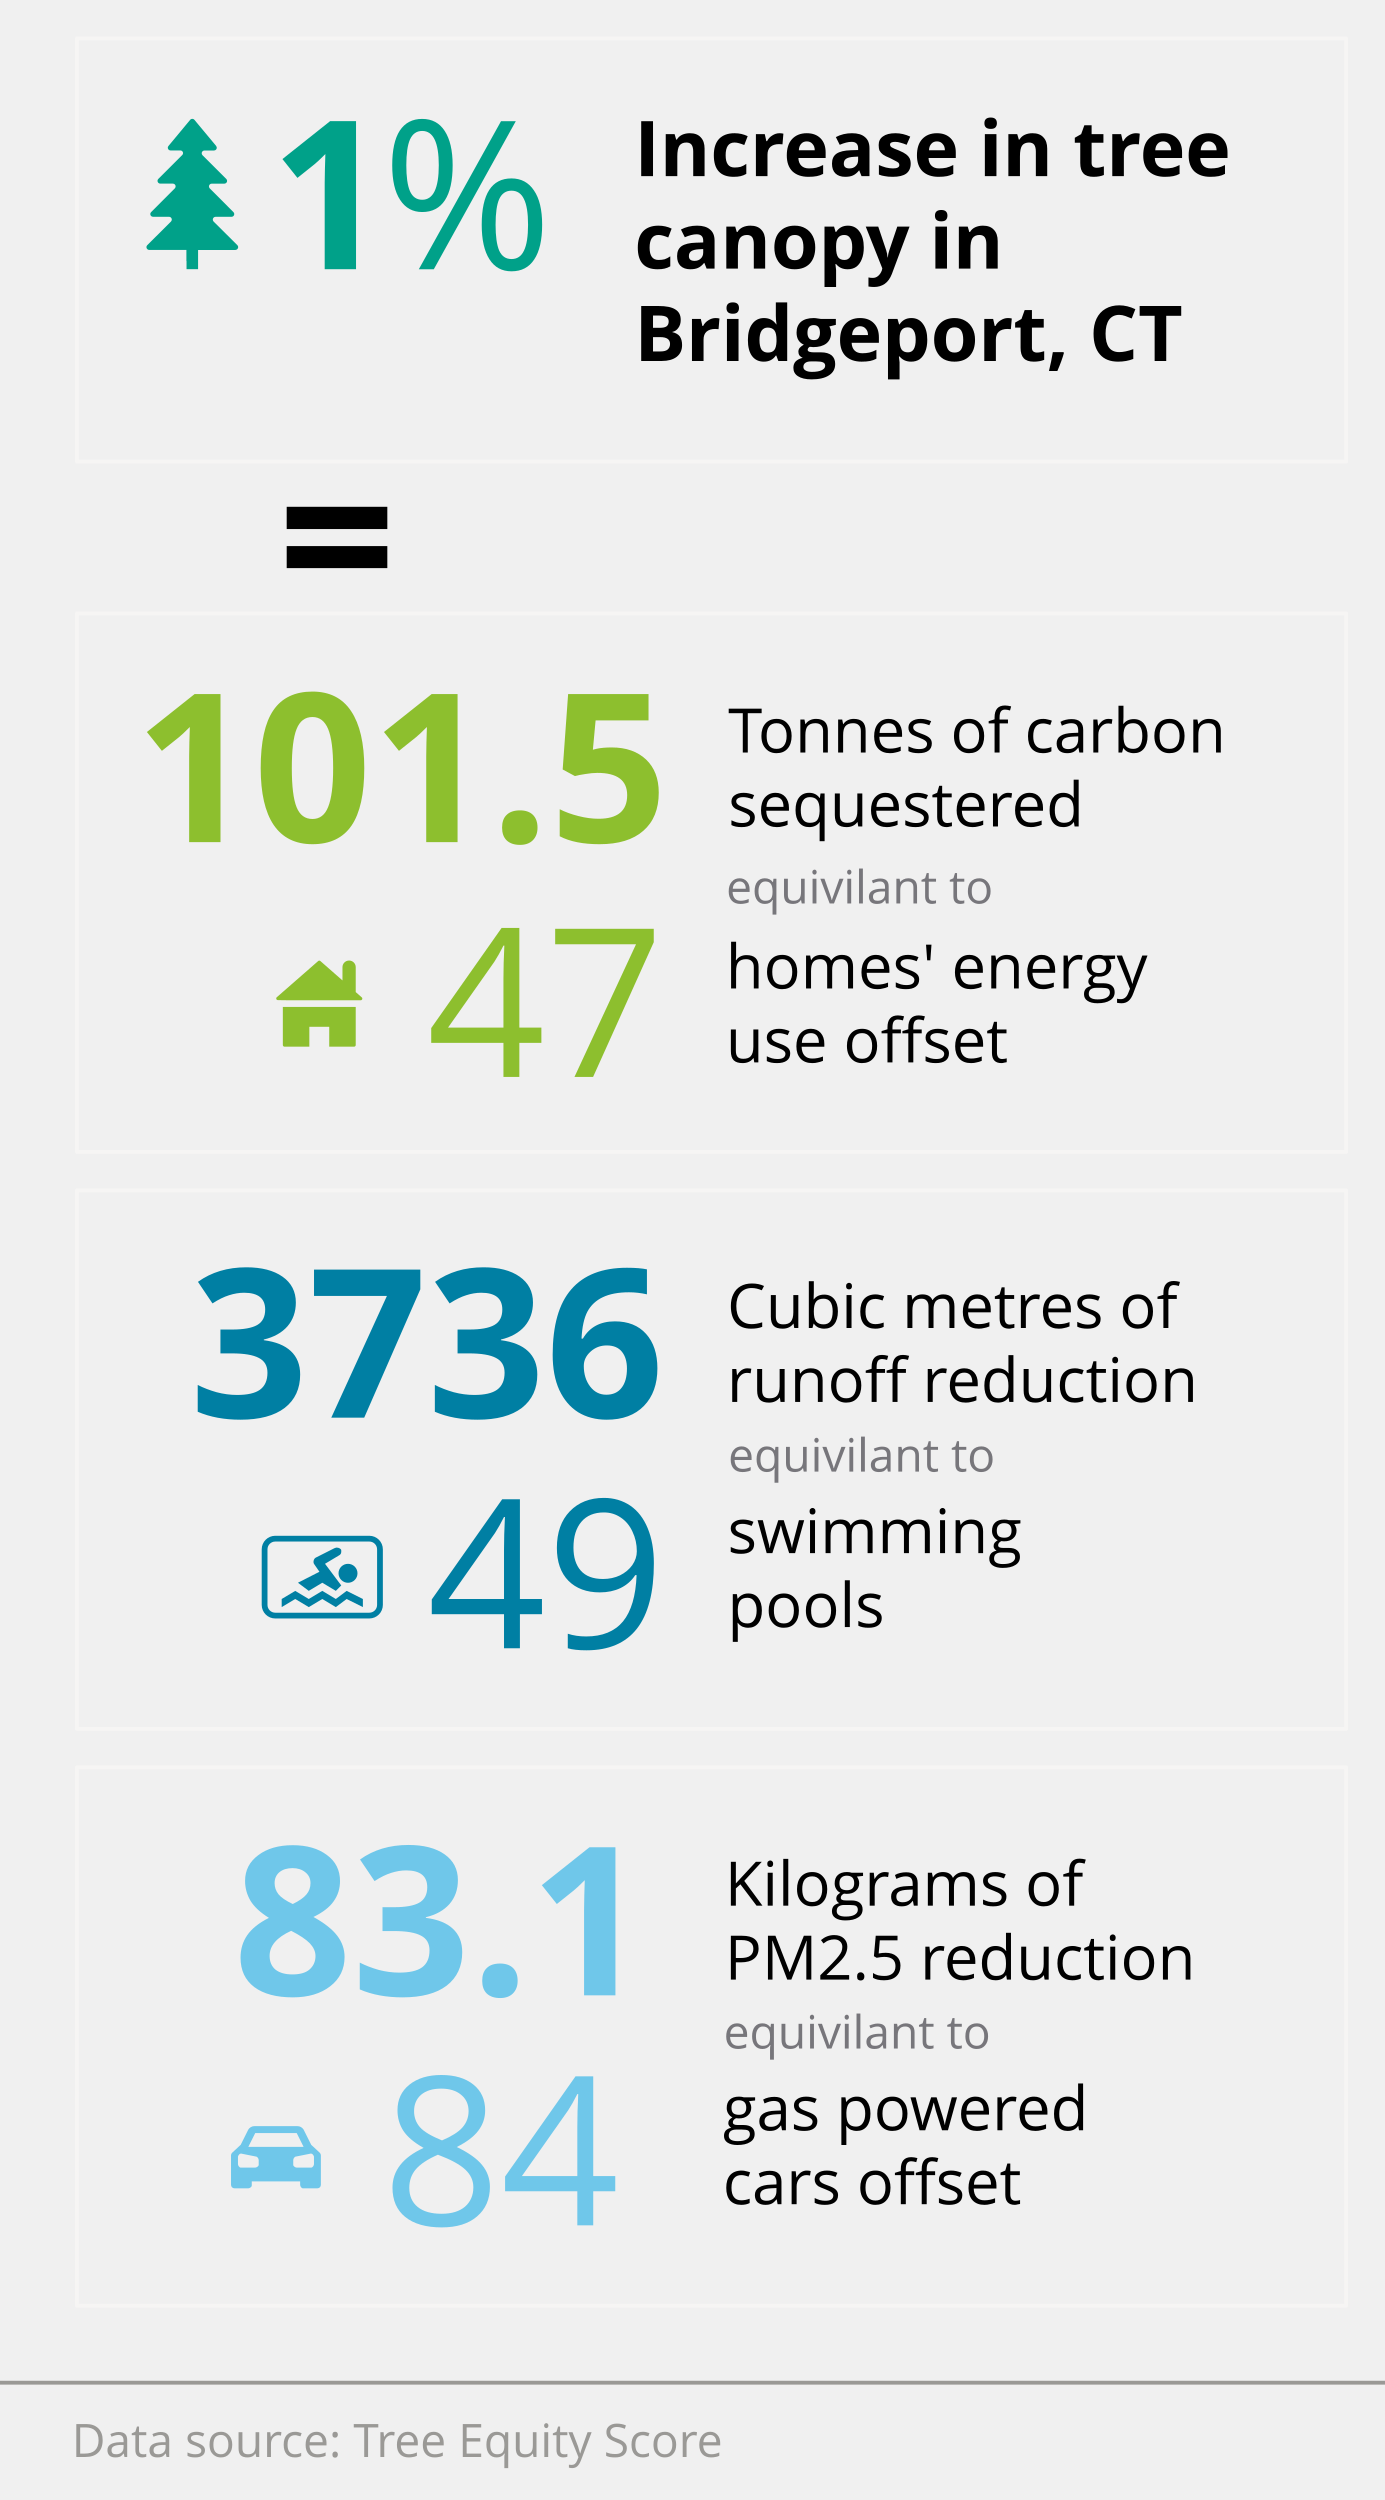
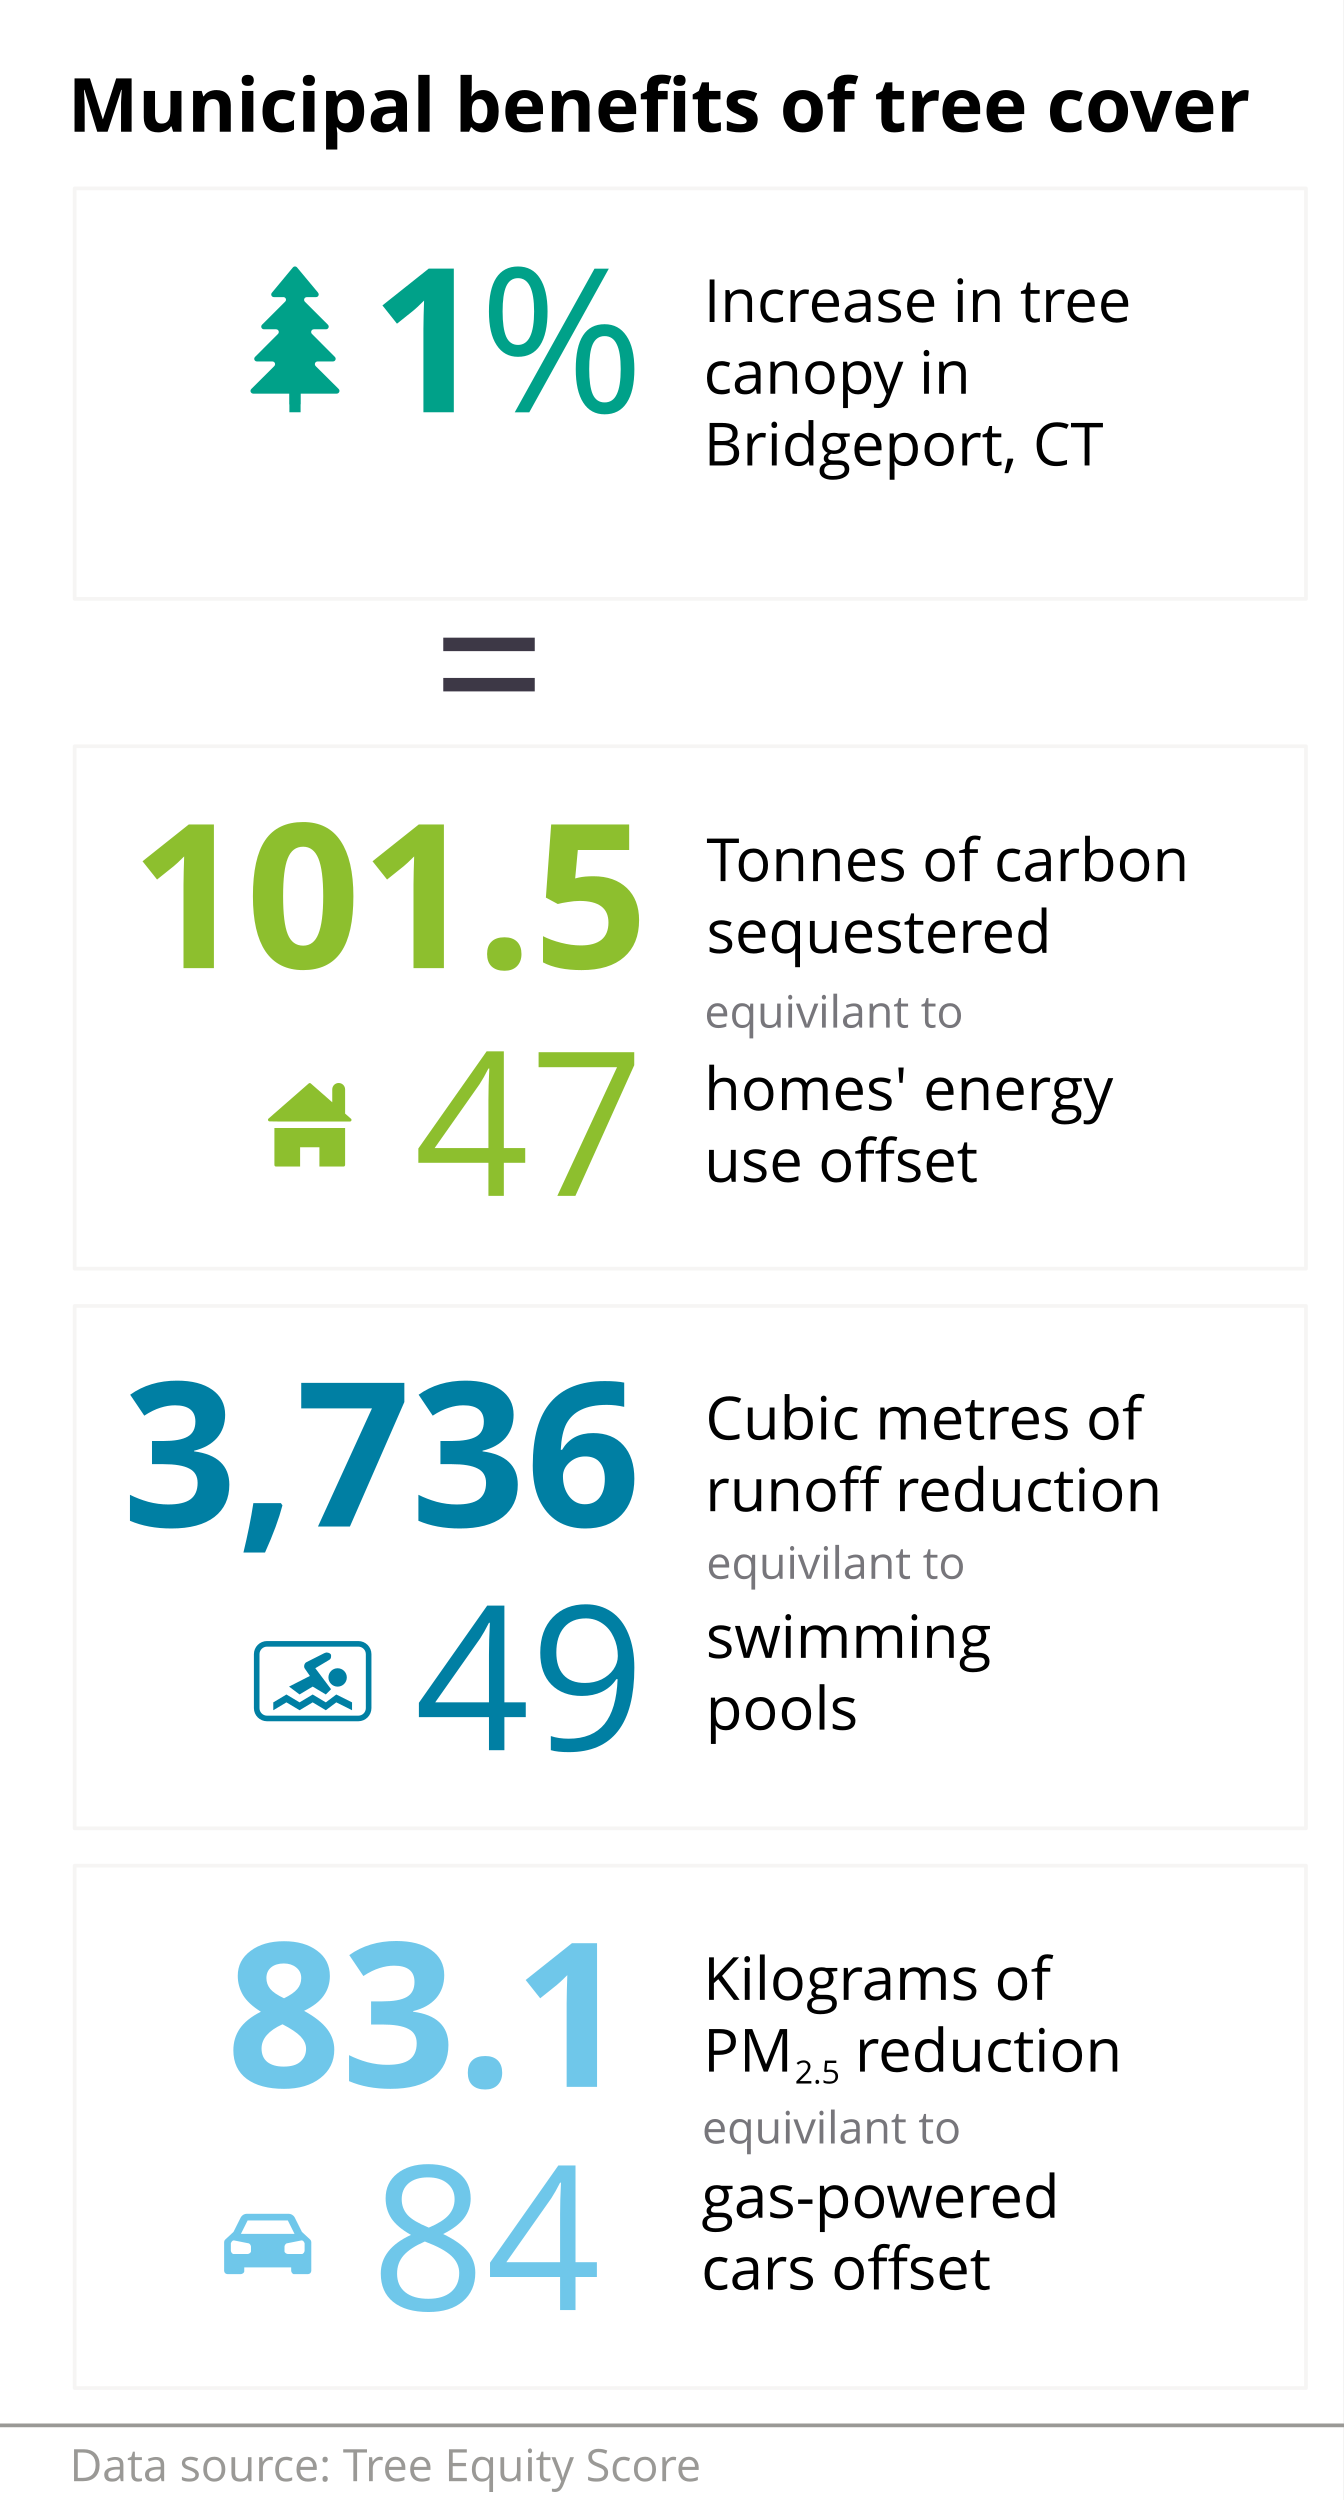
- <svg xmlns="http://www.w3.org/2000/svg" width="360" height="650" viewBox="0 0 95.25 171.979" version="1.1" id="svg1">
+ <svg xmlns="http://www.w3.org/2000/svg" width="360" height="670" viewBox="0 0 95.25 177.271" version="1.1" id="svg1">
  <defs id="defs1" />
  <g id="layer1">
-     <rect style="fill:none;fill-opacity:1;fill-rule:evenodd;stroke:#007fa3;stroke-width:0.397;stroke-linecap:round;stroke-linejoin:round;stroke-dasharray:none;stroke-opacity:1;paint-order:markers fill stroke" id="rect11" width="7.937" height="5.292" x="18.202" y="105.847" rx="0.734" ry="0.734" />
-     <text xml:space="preserve" style="font-size:14.287px;line-height:1.2;font-family:sans-serif;-inkscape-font-specification:'sans-serif, Normal';display:inline;fill:#00a189;fill-opacity:1;stroke-width:0.359" x="18.586" y="18.521" id="text4-1-7-0">
-       <tspan style="font-style:normal;font-variant:normal;font-weight:bold;font-stretch:normal;font-size:14.287px;font-family:'Open Sans';-inkscape-font-specification:'Open Sans, Bold';font-variant-ligatures:normal;font-variant-caps:normal;font-variant-numeric:normal;font-variant-east-asian:normal;fill:#00a189;fill-opacity:1;stroke-width:0.359" x="18.586" y="18.521" id="tspan6">1</tspan>
+     <rect style="fill:#ffffff;fill-rule:evenodd;stroke-width:0.529;stroke-linecap:square;stroke:none" id="rect5" width="95.25" height="177.271" x="0" y="0" />
+     <rect style="fill:none;fill-opacity:1;fill-rule:evenodd;stroke:#007fa3;stroke-width:0.397;stroke-linecap:round;stroke-linejoin:round;stroke-dasharray:none;stroke-opacity:1;paint-order:markers fill stroke" id="rect11" width="7.937" height="5.292" x="18.202" y="116.562" rx="0.734" ry="0.734" />
+     <text xml:space="preserve" style="font-size:14.287px;line-height:1.2;font-family:sans-serif;-inkscape-font-specification:'sans-serif, Normal';display:inline;fill:#00a189;fill-opacity:1;stroke-width:0.359" x="26.273" y="29.236" id="text4-1-7-0">
+       <tspan style="font-style:normal;font-variant:normal;font-weight:bold;font-stretch:normal;font-size:14.287px;font-family:'Open Sans';-inkscape-font-specification:'Open Sans, Bold';font-variant-ligatures:normal;font-variant-caps:normal;font-variant-numeric:normal;font-variant-east-asian:normal;fill:#00a189;fill-opacity:1;stroke-width:0.359" x="26.273" y="29.236" id="tspan6">1</tspan>
    </text>
-     <text xml:space="preserve" style="font-size:14.287px;line-height:1.2;font-family:sans-serif;-inkscape-font-specification:'sans-serif, Normal';display:inline;fill:#000000;fill-opacity:1;stroke-width:0.359" x="19.114" y="42.005" id="text4-1-7-0-8">
-       <tspan style="font-style:normal;font-variant:normal;font-weight:bold;font-stretch:normal;font-size:14.287px;font-family:'Open Sans';-inkscape-font-specification:'Open Sans, Bold';font-variant-ligatures:normal;font-variant-caps:normal;font-variant-numeric:normal;font-variant-east-asian:normal;fill:#000000;fill-opacity:1;stroke-width:0.359" x="19.114" y="42.005" id="tspan6-68">=</tspan>
+     <path style="fill:#ab1368;fill-opacity:1;stroke:#00a189;stroke-width:0.794;stroke-linecap:butt;stroke-linejoin:miter;stroke-dasharray:none;stroke-opacity:1" d="M 20.917,29.233 V 19.616" id="path1-2-6" />
+     <text xml:space="preserve" style="font-size:4.233px;line-height:1.2;font-family:sans-serif;-inkscape-font-specification:'sans-serif, Normal';display:inline;fill:#000000;stroke-width:0.265" x="49.898" y="22.834" id="text4-1-7-0-1">
+       <tspan style="font-style:normal;font-variant:normal;font-weight:normal;font-stretch:normal;font-size:4.233px;font-family:'Open Sans';-inkscape-font-specification:'Open Sans, Bold';font-variant-ligatures:normal;font-variant-caps:normal;font-variant-numeric:normal;font-variant-east-asian:normal;fill:#000000;stroke-width:0.265" x="49.898" y="22.834" id="tspan1">Increase in tree </tspan>
+       <tspan style="font-style:normal;font-variant:normal;font-weight:normal;font-stretch:normal;font-size:4.233px;font-family:'Open Sans';-inkscape-font-specification:'Open Sans, Bold';font-variant-ligatures:normal;font-variant-caps:normal;font-variant-numeric:normal;font-variant-east-asian:normal;fill:#000000;stroke-width:0.265" x="49.898" y="27.919" id="tspan10">canopy in </tspan>
+       <tspan style="font-style:normal;font-variant:normal;font-weight:normal;font-stretch:normal;font-size:4.233px;font-family:'Open Sans';-inkscape-font-specification:'Open Sans, Bold';font-variant-ligatures:normal;font-variant-caps:normal;font-variant-numeric:normal;font-variant-east-asian:normal;fill:#000000;stroke-width:0.265" x="49.898" y="33.005" id="tspan13">Bridgeport, CT</tspan>
    </text>
-     <path style="fill:#ab1368;fill-opacity:1;stroke:#00a189;stroke-width:0.794;stroke-linecap:butt;stroke-linejoin:miter;stroke-dasharray:none;stroke-opacity:1" d="M 13.229,18.517 V 8.9" id="path1-2-6" />
-     <text xml:space="preserve" style="font-size:5.292px;line-height:1.2;font-family:sans-serif;-inkscape-font-specification:'sans-serif, Normal';display:inline;fill:#000000;stroke-width:0.265" x="43.64" y="12.118" id="text4-1-7-0-1">
-       <tspan style="font-style:normal;font-variant:normal;font-weight:bold;font-stretch:normal;font-size:5.292px;font-family:'Open Sans';-inkscape-font-specification:'Open Sans, Bold';font-variant-ligatures:normal;font-variant-caps:normal;font-variant-numeric:normal;font-variant-east-asian:normal;fill:#000000;stroke-width:0.265" x="43.64" y="12.118" id="tspan1">Increase in tree </tspan>
-       <tspan style="font-style:normal;font-variant:normal;font-weight:bold;font-stretch:normal;font-size:5.292px;font-family:'Open Sans';-inkscape-font-specification:'Open Sans, Bold';font-variant-ligatures:normal;font-variant-caps:normal;font-variant-numeric:normal;font-variant-east-asian:normal;fill:#000000;stroke-width:0.265" x="43.64" y="18.475" id="tspan10">canopy in </tspan>
-       <tspan style="font-style:normal;font-variant:normal;font-weight:bold;font-stretch:normal;font-size:5.292px;font-family:'Open Sans';-inkscape-font-specification:'Open Sans, Bold';font-variant-ligatures:normal;font-variant-caps:normal;font-variant-numeric:normal;font-variant-east-asian:normal;fill:#000000;stroke-width:0.265" x="43.64" y="24.832" id="tspan13">Bridgeport, CT</tspan>
+     <text xml:space="preserve" style="font-size:14.287px;line-height:1.2;font-family:sans-serif;-inkscape-font-specification:'sans-serif, Normal';display:inline;fill:#8dbf2e;fill-opacity:1;stroke-width:0.359" x="9.26" y="68.651" id="text4-1-7-0-3">
+       <tspan style="font-style:normal;font-variant:normal;font-weight:bold;font-stretch:normal;font-size:14.287px;font-family:'Open Sans';-inkscape-font-specification:'Open Sans, Bold';font-variant-ligatures:normal;font-variant-caps:normal;font-variant-numeric:normal;font-variant-east-asian:normal;fill:#8dbf2e;fill-opacity:1;stroke-width:0.359" x="9.26" y="68.651" id="tspan6-6">101.5</tspan>
    </text>
-     <text xml:space="preserve" style="font-size:14.287px;line-height:1.2;font-family:sans-serif;-inkscape-font-specification:'sans-serif, Normal';display:inline;fill:#8dbf2e;fill-opacity:1;stroke-width:0.359" x="9.26" y="57.936" id="text4-1-7-0-3">
-       <tspan style="font-style:normal;font-variant:normal;font-weight:bold;font-stretch:normal;font-size:14.287px;font-family:'Open Sans';-inkscape-font-specification:'Open Sans, Bold';font-variant-ligatures:normal;font-variant-caps:normal;font-variant-numeric:normal;font-variant-east-asian:normal;fill:#8dbf2e;fill-opacity:1;stroke-width:0.359" x="9.26" y="57.936" id="tspan6-6">101.5</tspan>
+     <text xml:space="preserve" style="font-size:14.287px;line-height:1.2;font-family:sans-serif;-inkscape-font-specification:'sans-serif, Normal';display:inline;fill:#8dbf2e;fill-opacity:1;stroke-width:0.359" x="29.366" y="84.799" id="text4-1-7-0-3-6">
+       <tspan style="font-style:normal;font-variant:normal;font-weight:normal;font-stretch:normal;font-size:14.287px;font-family:'Open Sans';-inkscape-font-specification:'Open Sans';font-variant-ligatures:normal;font-variant-caps:normal;font-variant-numeric:normal;font-variant-east-asian:normal;fill:#8dbf2e;fill-opacity:1;stroke-width:0.359" x="29.366" y="84.799" id="tspan6-6-8">47</tspan>
    </text>
-     <text xml:space="preserve" style="font-size:14.287px;line-height:1.2;font-family:sans-serif;-inkscape-font-specification:'sans-serif, Normal';display:inline;fill:#8dbf2e;fill-opacity:1;stroke-width:0.359" x="29.366" y="74.083" id="text4-1-7-0-3-6">
-       <tspan style="font-style:normal;font-variant:normal;font-weight:normal;font-stretch:normal;font-size:14.287px;font-family:'Open Sans';-inkscape-font-specification:'Open Sans';font-variant-ligatures:normal;font-variant-caps:normal;font-variant-numeric:normal;font-variant-east-asian:normal;fill:#8dbf2e;fill-opacity:1;stroke-width:0.359" x="29.366" y="74.083" id="tspan6-6-8">47</tspan>
+     <text xml:space="preserve" style="font-size:4.233px;line-height:1.2;font-family:sans-serif;-inkscape-font-specification:'sans-serif, Normal';display:inline;fill:#000000;stroke-width:0.265" x="50.099" y="62.483" id="text4-1-7-0-1-0">
+       <tspan style="font-style:normal;font-variant:normal;font-weight:normal;font-stretch:normal;font-size:4.233px;font-family:'Open Sans';-inkscape-font-specification:'Open Sans, Bold';font-variant-ligatures:normal;font-variant-caps:normal;font-variant-numeric:normal;font-variant-east-asian:normal;fill:#000000;stroke-width:0.265" x="50.099" y="62.483" id="tspan2">Tonnes of carbon</tspan>
+       <tspan style="font-style:normal;font-variant:normal;font-weight:normal;font-stretch:normal;font-size:4.233px;font-family:'Open Sans';-inkscape-font-specification:'Open Sans, Bold';font-variant-ligatures:normal;font-variant-caps:normal;font-variant-numeric:normal;font-variant-east-asian:normal;fill:#000000;stroke-width:0.265" x="50.099" y="67.568" id="tspan3">sequestered</tspan>
    </text>
-     <text xml:space="preserve" style="font-size:4.233px;line-height:1.2;font-family:sans-serif;-inkscape-font-specification:'sans-serif, Normal';display:inline;fill:#000000;stroke-width:0.265" x="50.099" y="51.767" id="text4-1-7-0-1-0">
-       <tspan style="font-style:normal;font-variant:normal;font-weight:normal;font-stretch:normal;font-size:4.233px;font-family:'Open Sans';-inkscape-font-specification:'Open Sans, Bold';font-variant-ligatures:normal;font-variant-caps:normal;font-variant-numeric:normal;font-variant-east-asian:normal;fill:#000000;stroke-width:0.265" x="50.099" y="51.767" id="tspan2">Tonnes of carbon</tspan>
-       <tspan style="font-style:normal;font-variant:normal;font-weight:normal;font-stretch:normal;font-size:4.233px;font-family:'Open Sans';-inkscape-font-specification:'Open Sans, Bold';font-variant-ligatures:normal;font-variant-caps:normal;font-variant-numeric:normal;font-variant-east-asian:normal;fill:#000000;stroke-width:0.265" x="50.099" y="56.852" id="tspan3">sequestered</tspan>
+     <text xml:space="preserve" style="font-size:3.175px;line-height:1.2;font-family:sans-serif;-inkscape-font-specification:'sans-serif, Normal';display:inline;fill:#77767b;stroke-width:0.265" x="49.957" y="72.867" id="text4-1-7-0-1-0-9">
+       <tspan style="font-style:normal;font-variant:normal;font-weight:normal;font-stretch:normal;font-size:3.175px;font-family:'Open Sans';-inkscape-font-specification:'Open Sans, Bold';font-variant-ligatures:normal;font-variant-caps:normal;font-variant-numeric:normal;font-variant-east-asian:normal;fill:#77767b;stroke-width:0.265" x="49.957" y="72.867" id="tspan3-0">equivilant to</tspan>
    </text>
-     <text xml:space="preserve" style="font-size:3.175px;line-height:1.2;font-family:sans-serif;-inkscape-font-specification:'sans-serif, Normal';display:inline;fill:#77767b;stroke-width:0.265" x="49.957" y="62.152" id="text4-1-7-0-1-0-9">
-       <tspan style="font-style:normal;font-variant:normal;font-weight:normal;font-stretch:normal;font-size:3.175px;font-family:'Open Sans';-inkscape-font-specification:'Open Sans, Bold';font-variant-ligatures:normal;font-variant-caps:normal;font-variant-numeric:normal;font-variant-east-asian:normal;fill:#77767b;stroke-width:0.265" x="49.957" y="62.152" id="tspan3-0">equivilant to</tspan>
+     <text xml:space="preserve" style="font-size:3.175px;line-height:1.2;font-family:sans-serif;-inkscape-font-specification:'sans-serif, Normal';display:inline;fill:#77767b;stroke-width:0.265" x="50.093" y="111.95" id="text4-1-7-0-1-0-9-1">
+       <tspan style="font-style:normal;font-variant:normal;font-weight:normal;font-stretch:normal;font-size:3.175px;font-family:'Open Sans';-inkscape-font-specification:'Open Sans, Bold';font-variant-ligatures:normal;font-variant-caps:normal;font-variant-numeric:normal;font-variant-east-asian:normal;fill:#77767b;stroke-width:0.265" x="50.093" y="111.95" id="tspan3-0-1">equivilant to</tspan>
    </text>
-     <text xml:space="preserve" style="font-size:3.175px;line-height:1.2;font-family:sans-serif;-inkscape-font-specification:'sans-serif, Normal';display:inline;fill:#77767b;stroke-width:0.265" x="50.093" y="101.234" id="text4-1-7-0-1-0-9-1">
-       <tspan style="font-style:normal;font-variant:normal;font-weight:normal;font-stretch:normal;font-size:3.175px;font-family:'Open Sans';-inkscape-font-specification:'Open Sans, Bold';font-variant-ligatures:normal;font-variant-caps:normal;font-variant-numeric:normal;font-variant-east-asian:normal;fill:#77767b;stroke-width:0.265" x="50.093" y="101.234" id="tspan3-0-1">equivilant to</tspan>
+     <text xml:space="preserve" style="font-size:3.175px;line-height:1.2;font-family:sans-serif;-inkscape-font-specification:'sans-serif, Normal';display:inline;fill:#77767b;stroke-width:0.265" x="49.785" y="151.987" id="text4-1-7-0-1-0-9-0">
+       <tspan style="font-style:normal;font-variant:normal;font-weight:normal;font-stretch:normal;font-size:3.175px;font-family:'Open Sans';-inkscape-font-specification:'Open Sans, Bold';font-variant-ligatures:normal;font-variant-caps:normal;font-variant-numeric:normal;font-variant-east-asian:normal;fill:#77767b;stroke-width:0.265" x="49.785" y="151.987" id="tspan3-0-3">equivilant to</tspan>
    </text>
-     <text xml:space="preserve" style="font-size:3.175px;line-height:1.2;font-family:sans-serif;-inkscape-font-specification:'sans-serif, Normal';display:inline;fill:#77767b;stroke-width:0.265" x="49.785" y="140.922" id="text4-1-7-0-1-0-9-0">
-       <tspan style="font-style:normal;font-variant:normal;font-weight:normal;font-stretch:normal;font-size:3.175px;font-family:'Open Sans';-inkscape-font-specification:'Open Sans, Bold';font-variant-ligatures:normal;font-variant-caps:normal;font-variant-numeric:normal;font-variant-east-asian:normal;fill:#77767b;stroke-width:0.265" x="49.785" y="140.922" id="tspan3-0-3">equivilant to</tspan>
+     <text xml:space="preserve" style="font-size:4.233px;line-height:1.2;font-family:sans-serif;-inkscape-font-specification:'sans-serif, Normal';display:inline;fill:#000000;stroke-width:0.265" x="49.932" y="78.716" id="text4-1-7-0-1-0-6">
+       <tspan style="font-style:normal;font-variant:normal;font-weight:normal;font-stretch:normal;font-size:4.233px;font-family:'Open Sans';-inkscape-font-specification:'Open Sans, Bold';font-variant-ligatures:normal;font-variant-caps:normal;font-variant-numeric:normal;font-variant-east-asian:normal;fill:#000000;stroke-width:0.265" x="49.932" y="78.716" id="tspan4">homes' energy </tspan>
+       <tspan style="font-style:normal;font-variant:normal;font-weight:normal;font-stretch:normal;font-size:4.233px;font-family:'Open Sans';-inkscape-font-specification:'Open Sans, Bold';font-variant-ligatures:normal;font-variant-caps:normal;font-variant-numeric:normal;font-variant-east-asian:normal;fill:#000000;stroke-width:0.265" x="49.932" y="83.802" id="tspan11">use offset</tspan>
    </text>
-     <text xml:space="preserve" style="font-size:4.233px;line-height:1.2;font-family:sans-serif;-inkscape-font-specification:'sans-serif, Normal';display:inline;fill:#000000;stroke-width:0.265" x="49.932" y="68.001" id="text4-1-7-0-1-0-6">
-       <tspan style="font-style:normal;font-variant:normal;font-weight:normal;font-stretch:normal;font-size:4.233px;font-family:'Open Sans';-inkscape-font-specification:'Open Sans, Bold';font-variant-ligatures:normal;font-variant-caps:normal;font-variant-numeric:normal;font-variant-east-asian:normal;fill:#000000;stroke-width:0.265" x="49.932" y="68.001" id="tspan4">homes' energy </tspan>
-       <tspan style="font-style:normal;font-variant:normal;font-weight:normal;font-stretch:normal;font-size:4.233px;font-family:'Open Sans';-inkscape-font-specification:'Open Sans, Bold';font-variant-ligatures:normal;font-variant-caps:normal;font-variant-numeric:normal;font-variant-east-asian:normal;fill:#000000;stroke-width:0.265" x="49.932" y="73.086" id="tspan11">use offset</tspan>
+     <rect style="fill:none;fill-opacity:1;fill-rule:evenodd;stroke:#f6f5f4;stroke-width:0.265;stroke-linecap:round;stroke-linejoin:round;stroke-dasharray:none;stroke-opacity:1;paint-order:markers fill stroke" id="rect4" width="87.312" height="37.042" x="5.292" y="52.917" />
+     <rect style="fill:none;fill-opacity:1;fill-rule:evenodd;stroke:#f6f5f4;stroke-width:0.265;stroke-linecap:round;stroke-linejoin:round;stroke-dasharray:none;stroke-opacity:1;paint-order:markers fill stroke" id="rect4-6" width="87.312" height="29.104" x="5.292" y="13.361" />
+     <rect style="fill:none;fill-opacity:1;fill-rule:evenodd;stroke:#f6f5f4;stroke-width:0.265;stroke-linecap:round;stroke-linejoin:round;stroke-dasharray:none;stroke-opacity:1;paint-order:markers fill stroke" id="rect4-2" width="87.312" height="37.042" x="5.292" y="92.604" />
+     <rect style="fill:none;fill-opacity:1;fill-rule:evenodd;stroke:#f6f5f4;stroke-width:0.265;stroke-linecap:round;stroke-linejoin:round;stroke-dasharray:none;stroke-opacity:1;paint-order:markers fill stroke" id="rect4-2-5" width="87.312" height="37.042" x="5.292" y="132.292" />
+     <text xml:space="preserve" style="font-size:14.287px;line-height:1.2;font-family:sans-serif;-inkscape-font-specification:'sans-serif, Normal';display:inline;fill:#007fa3;fill-opacity:1;stroke-width:0.359" x="29.408" y="124.103" id="text4-1-7-0-3-6-5">
+       <tspan style="font-style:normal;font-variant:normal;font-weight:normal;font-stretch:normal;font-size:14.287px;font-family:'Open Sans';-inkscape-font-specification:'Open Sans';font-variant-ligatures:normal;font-variant-caps:normal;font-variant-numeric:normal;font-variant-east-asian:normal;fill:#007fa3;fill-opacity:1;stroke-width:0.359" x="29.408" y="124.103" id="tspan6-6-8-9">49</tspan>
    </text>
-     <rect style="fill:none;fill-opacity:1;fill-rule:evenodd;stroke:#f6f5f4;stroke-width:0.265;stroke-linecap:round;stroke-linejoin:round;stroke-dasharray:none;stroke-opacity:1;paint-order:markers fill stroke" id="rect4" width="87.312" height="37.042" x="5.292" y="42.201" />
-     <rect style="fill:none;fill-opacity:1;fill-rule:evenodd;stroke:#f6f5f4;stroke-width:0.265;stroke-linecap:round;stroke-linejoin:round;stroke-dasharray:none;stroke-opacity:1;paint-order:markers fill stroke" id="rect4-6" width="87.312" height="29.104" x="5.292" y="2.646" />
-     <rect style="fill:none;fill-opacity:1;fill-rule:evenodd;stroke:#f6f5f4;stroke-width:0.265;stroke-linecap:round;stroke-linejoin:round;stroke-dasharray:none;stroke-opacity:1;paint-order:markers fill stroke" id="rect4-2" width="87.312" height="37.042" x="5.292" y="81.889" />
-     <rect style="fill:none;fill-opacity:1;fill-rule:evenodd;stroke:#f6f5f4;stroke-width:0.265;stroke-linecap:round;stroke-linejoin:round;stroke-dasharray:none;stroke-opacity:1;paint-order:markers fill stroke" id="rect4-2-5" width="87.312" height="37.042" x="5.292" y="121.576" />
-     <text xml:space="preserve" style="font-size:14.287px;line-height:1.2;font-family:sans-serif;-inkscape-font-specification:'sans-serif, Normal';display:inline;fill:#007fa3;fill-opacity:1;stroke-width:0.359" x="29.408" y="113.387" id="text4-1-7-0-3-6-5">
-       <tspan style="font-style:normal;font-variant:normal;font-weight:normal;font-stretch:normal;font-size:14.287px;font-family:'Open Sans';-inkscape-font-specification:'Open Sans';font-variant-ligatures:normal;font-variant-caps:normal;font-variant-numeric:normal;font-variant-east-asian:normal;fill:#007fa3;fill-opacity:1;stroke-width:0.359" x="29.408" y="113.387" id="tspan6-6-8-9">49</tspan>
+     <text xml:space="preserve" style="font-size:14.287px;line-height:1.2;font-family:sans-serif;-inkscape-font-specification:'sans-serif, Normal';display:inline;fill:#007fa3;fill-opacity:1;stroke-width:0.359" x="8.667" y="108.242" id="text4-1-7-0-3-1-2">
+       <tspan style="font-style:normal;font-variant:normal;font-weight:bold;font-stretch:normal;font-size:14.287px;font-family:'Open Sans';-inkscape-font-specification:'Open Sans, Bold';font-variant-ligatures:normal;font-variant-caps:normal;font-variant-numeric:normal;font-variant-east-asian:normal;fill:#007fa3;fill-opacity:1;stroke-width:0.359" x="8.667" y="108.242" id="tspan6-6-1-8">3,736</tspan>
    </text>
-     <text xml:space="preserve" style="font-size:14.287px;line-height:1.2;font-family:sans-serif;-inkscape-font-specification:'sans-serif, Normal';display:inline;fill:#007fa3;fill-opacity:1;stroke-width:0.359" x="13.056" y="97.526" id="text4-1-7-0-3-1-2">
-       <tspan style="font-style:normal;font-variant:normal;font-weight:bold;font-stretch:normal;font-size:14.287px;font-family:'Open Sans';-inkscape-font-specification:'Open Sans, Bold';font-variant-ligatures:normal;font-variant-caps:normal;font-variant-numeric:normal;font-variant-east-asian:normal;fill:#007fa3;fill-opacity:1;stroke-width:0.359" x="13.056" y="97.526" id="tspan6-6-1-8">3736</tspan>
+     <text xml:space="preserve" style="font-size:4.233px;line-height:1.2;font-family:sans-serif;-inkscape-font-specification:'sans-serif, Normal';display:inline;fill:#000000;stroke-width:0.265" x="50.012" y="102.073" id="text4-1-7-0-1-0-7-93">
+       <tspan style="font-style:normal;font-variant:normal;font-weight:normal;font-stretch:normal;font-size:4.233px;font-family:'Open Sans';-inkscape-font-specification:'Open Sans, Bold';font-variant-ligatures:normal;font-variant-caps:normal;font-variant-numeric:normal;font-variant-east-asian:normal;fill:#000000;stroke-width:0.265" x="50.012" y="102.073" id="tspan3-6-6">Cubic metres of</tspan>
+       <tspan style="font-style:normal;font-variant:normal;font-weight:normal;font-stretch:normal;font-size:4.233px;font-family:'Open Sans';-inkscape-font-specification:'Open Sans, Bold';font-variant-ligatures:normal;font-variant-caps:normal;font-variant-numeric:normal;font-variant-east-asian:normal;fill:#000000;stroke-width:0.265" x="50.012" y="107.158" id="tspan5-80">runoff reduction</tspan>
    </text>
-     <text xml:space="preserve" style="font-size:4.233px;line-height:1.2;font-family:sans-serif;-inkscape-font-specification:'sans-serif, Normal';display:inline;fill:#000000;stroke-width:0.265" x="50.012" y="91.357" id="text4-1-7-0-1-0-7-93">
-       <tspan style="font-style:normal;font-variant:normal;font-weight:normal;font-stretch:normal;font-size:4.233px;font-family:'Open Sans';-inkscape-font-specification:'Open Sans, Bold';font-variant-ligatures:normal;font-variant-caps:normal;font-variant-numeric:normal;font-variant-east-asian:normal;fill:#000000;stroke-width:0.265" x="50.012" y="91.357" id="tspan3-6-6">Cubic metres of</tspan>
-       <tspan style="font-style:normal;font-variant:normal;font-weight:normal;font-stretch:normal;font-size:4.233px;font-family:'Open Sans';-inkscape-font-specification:'Open Sans, Bold';font-variant-ligatures:normal;font-variant-caps:normal;font-variant-numeric:normal;font-variant-east-asian:normal;fill:#000000;stroke-width:0.265" x="50.012" y="96.443" id="tspan5-80">runoff reduction</tspan>
+     <text xml:space="preserve" style="font-size:4.233px;line-height:1.2;font-family:sans-serif;-inkscape-font-specification:'sans-serif, Normal';display:inline;fill:#000000;stroke-width:0.265" x="50.052" y="117.561" id="text4-1-7-0-1-0-6-7">
+       <tspan style="font-style:normal;font-variant:normal;font-weight:normal;font-stretch:normal;font-size:4.233px;font-family:'Open Sans';-inkscape-font-specification:'Open Sans, Bold';font-variant-ligatures:normal;font-variant-caps:normal;font-variant-numeric:normal;font-variant-east-asian:normal;fill:#000000;stroke-width:0.265" x="50.052" y="117.561" id="tspan4-6">swimming</tspan>
+       <tspan style="font-style:normal;font-variant:normal;font-weight:normal;font-stretch:normal;font-size:4.233px;font-family:'Open Sans';-inkscape-font-specification:'Open Sans, Bold';font-variant-ligatures:normal;font-variant-caps:normal;font-variant-numeric:normal;font-variant-east-asian:normal;fill:#000000;stroke-width:0.265" x="50.052" y="122.646" id="tspan7">pools</tspan>
    </text>
-     <text xml:space="preserve" style="font-size:4.233px;line-height:1.2;font-family:sans-serif;-inkscape-font-specification:'sans-serif, Normal';display:inline;fill:#000000;stroke-width:0.265" x="50.052" y="106.845" id="text4-1-7-0-1-0-6-7">
-       <tspan style="font-style:normal;font-variant:normal;font-weight:normal;font-stretch:normal;font-size:4.233px;font-family:'Open Sans';-inkscape-font-specification:'Open Sans, Bold';font-variant-ligatures:normal;font-variant-caps:normal;font-variant-numeric:normal;font-variant-east-asian:normal;fill:#000000;stroke-width:0.265" x="50.052" y="106.845" id="tspan4-6">swimming</tspan>
-       <tspan style="font-style:normal;font-variant:normal;font-weight:normal;font-stretch:normal;font-size:4.233px;font-family:'Open Sans';-inkscape-font-specification:'Open Sans, Bold';font-variant-ligatures:normal;font-variant-caps:normal;font-variant-numeric:normal;font-variant-east-asian:normal;fill:#000000;stroke-width:0.265" x="50.052" y="111.931" id="tspan7">pools</tspan>
+     <text xml:space="preserve" style="font-size:14.287px;line-height:1.2;font-family:sans-serif;-inkscape-font-specification:'sans-serif, Normal';display:inline;fill:#6fc7ea;fill-opacity:1;stroke-width:0.359" x="16.047" y="147.978" id="text4-1-7-0-3-1-1-5">
+       <tspan style="font-style:normal;font-variant:normal;font-weight:bold;font-stretch:normal;font-size:14.287px;font-family:'Open Sans';-inkscape-font-specification:'Open Sans, Bold';font-variant-ligatures:normal;font-variant-caps:normal;font-variant-numeric:normal;font-variant-east-asian:normal;fill:#6fc7ea;fill-opacity:1;stroke-width:0.359" x="16.047" y="147.978" id="tspan6-6-1-2-1">83.1</tspan>
    </text>
-     <text xml:space="preserve" style="font-size:14.287px;line-height:1.2;font-family:sans-serif;-inkscape-font-specification:'sans-serif, Normal';display:inline;fill:#6fc7ea;fill-opacity:1;stroke-width:0.359" x="16.047" y="137.263" id="text4-1-7-0-3-1-1-5">
-       <tspan style="font-style:normal;font-variant:normal;font-weight:bold;font-stretch:normal;font-size:14.287px;font-family:'Open Sans';-inkscape-font-specification:'Open Sans, Bold';font-variant-ligatures:normal;font-variant-caps:normal;font-variant-numeric:normal;font-variant-east-asian:normal;fill:#6fc7ea;fill-opacity:1;stroke-width:0.359" x="16.047" y="137.263" id="tspan6-6-1-2-1">83.1</tspan>
+     <text xml:space="preserve" style="font-size:4.233px;line-height:1.2;font-family:sans-serif;-inkscape-font-specification:'sans-serif, Normal';display:inline;fill:#000000;stroke-width:0.265" x="49.855" y="141.81" id="text4-1-7-0-1-0-7-9-1">
+       <tspan style="font-style:normal;font-variant:normal;font-weight:normal;font-stretch:normal;font-size:4.233px;font-family:'Open Sans';-inkscape-font-specification:'Open Sans, Bold';font-variant-ligatures:normal;font-variant-caps:normal;font-variant-numeric:normal;font-variant-east-asian:normal;fill:#000000;stroke-width:0.265" x="49.855" y="141.81" id="tspan5-8-0">Kilograms of</tspan>
+       <tspan style="font-style:normal;font-variant:normal;font-weight:normal;font-stretch:normal;font-size:4.233px;font-family:'Open Sans';-inkscape-font-specification:'Open Sans, Bold';font-variant-ligatures:normal;font-variant-caps:normal;font-variant-numeric:normal;font-variant-east-asian:normal;fill:#000000;stroke-width:0.265" x="49.855" y="146.895" id="tspan8-8">PM    reduction</tspan>
    </text>
-     <text xml:space="preserve" style="font-size:4.233px;line-height:1.2;font-family:sans-serif;-inkscape-font-specification:'sans-serif, Normal';display:inline;fill:#000000;stroke-width:0.265" x="49.855" y="131.094" id="text4-1-7-0-1-0-7-9-1">
-       <tspan style="font-style:normal;font-variant:normal;font-weight:normal;font-stretch:normal;font-size:4.233px;font-family:'Open Sans';-inkscape-font-specification:'Open Sans, Bold';font-variant-ligatures:normal;font-variant-caps:normal;font-variant-numeric:normal;font-variant-east-asian:normal;fill:#000000;stroke-width:0.265" x="49.855" y="131.094" id="tspan5-8-0">Kilograms of</tspan>
-       <tspan style="font-style:normal;font-variant:normal;font-weight:normal;font-stretch:normal;font-size:4.233px;font-family:'Open Sans';-inkscape-font-specification:'Open Sans, Bold';font-variant-ligatures:normal;font-variant-caps:normal;font-variant-numeric:normal;font-variant-east-asian:normal;fill:#000000;stroke-width:0.265" x="49.855" y="136.179" id="tspan8-8">PM2.5 reduction</tspan>
+     <text xml:space="preserve" style="font-size:3.175px;line-height:1;font-family:Ubuntu;-inkscape-font-specification:Ubuntu;display:inline;fill:#666666;stroke:none;stroke-width:0.265;stroke-linecap:square;stroke-miterlimit:10" x="4.938" y="175.937" id="text13-1-9-2-4-7">
+       <tspan style="font-style:normal;font-variant:normal;font-weight:normal;font-stretch:normal;font-size:3.175px;line-height:1;font-family:'Open Sans';-inkscape-font-specification:'Open Sans, Normal';font-variant-ligatures:normal;font-variant-caps:normal;font-variant-numeric:normal;font-variant-east-asian:normal;fill:#9a9996;stroke-width:0.265" x="4.938" y="175.937" id="tspan14-2-7-6-4-2">Data source: Tree Equity Score</tspan>
    </text>
-     <text xml:space="preserve" style="font-size:3.175px;line-height:1;font-family:Ubuntu;-inkscape-font-specification:Ubuntu;display:inline;fill:#666666;stroke:none;stroke-width:0.265;stroke-linecap:square;stroke-miterlimit:10" x="4.938" y="169.018" id="text13-1-9-2-4-7">
-       <tspan style="font-style:normal;font-variant:normal;font-weight:normal;font-stretch:normal;font-size:3.175px;line-height:1;font-family:'Open Sans';-inkscape-font-specification:'Open Sans, Normal';font-variant-ligatures:normal;font-variant-caps:normal;font-variant-numeric:normal;font-variant-east-asian:normal;fill:#9a9996;stroke-width:0.265" x="4.938" y="169.018" id="tspan14-2-7-6-4-2">Data source: Tree Equity Score</tspan>
+     <path stroke="#333333" stroke-width="0.172" stroke-linecap="butt" d="M 95.25,171.979 H 0" fill-rule="nonzero" id="path2-8-9-7-9-4" style="display:inline;fill:#9a9996;fill-opacity:1;stroke:#9a9996;stroke-width:0.265;stroke-linecap:square;stroke-miterlimit:10;stroke-dasharray:none;stroke-opacity:1" />
+     <path id="path16388" d="m 23.143,117.176 c -0.042,0 -0.162,0.054 -0.162,0.054 l -1.237,0.625 c -0.165,0.066 -0.23,0.328 -0.131,0.46 l 0.361,0.524 -1.478,0.755 0.744,0.558 0.931,-0.558 0.931,0.558 0.373,-0.373 -1.117,-1.489 0.952,-0.569 c 0.197,-0.099 0.165,-0.262 0.165,-0.361 -10e-4,-0.078 -0.134,-0.185 -0.332,-0.185 z m 0.797,1.117 c -0.36,0 -0.652,0.291 -0.652,0.652 0,0.36 0.292,0.652 0.652,0.652 0.36,0 0.652,-0.292 0.652,-0.652 0,-0.36 -0.291,-0.652 -0.652,-0.652 z m -3.631,1.861 -0.931,0.558 v 0.558 l 0.931,-0.558 0.931,0.558 0.931,-0.558 0.931,0.558 0.744,-0.558 1.117,0.558 v -0.558 l -1.117,-0.558 -0.744,0.558 -0.931,-0.558 -0.931,0.558 z" style="fill:#007fa3;fill-opacity:1;stroke-width:0.372" />
+     <path d="m 19.457,82.605 c 0,0.063 0.051,0.114 0.114,0.114 h 1.709 v -1.368 h 1.368 v 1.368 h 1.709 c 0.063,0 0.114,-0.051 0.114,-0.114 V 79.984 h -5.014 z m 5.439,-3.269 -0.425,-0.373 v -1.714 c 0,-0.252 -0.204,-0.456 -0.456,-0.456 -0.252,0 -0.456,0.204 -0.456,0.456 v 0.912 l -1.512,-1.327 c -0.043,-0.046 -0.115,-0.048 -0.161,-0.005 l -0.005,0.005 -2.849,2.49 c -0.043,0.046 -0.041,0.118 0.005,0.161 0.021,0.019 0.048,0.03 0.076,0.031 l 0.799,0.011 h 4.899 c 0.063,2.11e-4 0.114,-0.051 0.114,-0.114 1.1e-4,-0.029 -0.011,-0.057 -0.031,-0.078 z" id="path1" style="fill:#8dbf2e;fill-opacity:1;stroke-width:0.456" />
+     <text xml:space="preserve" style="font-size:14.287px;line-height:1.2;font-family:sans-serif;-inkscape-font-specification:'sans-serif, Normal';display:inline;fill:#6fc7ea;fill-opacity:1;stroke-width:0.359" x="26.281" y="163.801" id="text4-1-7-0-3-6-5-9-4">
+       <tspan style="font-style:normal;font-variant:normal;font-weight:normal;font-stretch:normal;font-size:14.287px;font-family:'Open Sans';-inkscape-font-specification:'Open Sans';font-variant-ligatures:normal;font-variant-caps:normal;font-variant-numeric:normal;font-variant-east-asian:normal;fill:#6fc7ea;fill-opacity:1;stroke-width:0.359" x="26.281" y="163.801" id="tspan6-6-8-9-3-6">84</tspan>
    </text>
-     <path stroke="#333333" stroke-width="0.172" stroke-linecap="butt" d="M 95.25,163.909 H 0" fill-rule="nonzero" id="path2-8-9-7-9-4" style="display:inline;fill:#9a9996;fill-opacity:1;stroke:#9a9996;stroke-width:0.265;stroke-linecap:square;stroke-miterlimit:10;stroke-dasharray:none;stroke-opacity:1" />
-     <path id="path16388" d="m 23.143,106.461 c -0.042,0 -0.162,0.054 -0.162,0.054 l -1.237,0.625 c -0.165,0.066 -0.23,0.328 -0.131,0.46 l 0.361,0.524 -1.478,0.755 0.744,0.558 0.931,-0.558 0.931,0.558 0.373,-0.373 -1.117,-1.489 0.952,-0.569 c 0.197,-0.099 0.165,-0.262 0.165,-0.361 -10e-4,-0.078 -0.134,-0.185 -0.332,-0.185 z m 0.797,1.117 c -0.36,0 -0.652,0.291 -0.652,0.652 0,0.36 0.292,0.652 0.652,0.652 0.36,0 0.652,-0.292 0.652,-0.652 0,-0.36 -0.291,-0.652 -0.652,-0.652 z m -3.631,1.861 -0.931,0.558 v 0.558 l 0.931,-0.558 0.931,0.558 0.931,-0.558 0.931,0.558 0.744,-0.558 1.117,0.558 v -0.558 l -1.117,-0.558 -0.744,0.558 -0.931,-0.558 -0.931,0.558 z" style="fill:#007fa3;fill-opacity:1;stroke-width:0.372" />
-     <path d="m 19.457,71.889 c 0,0.063 0.051,0.114 0.114,0.114 h 1.709 v -1.368 h 1.368 v 1.368 h 1.709 c 0.063,0 0.114,-0.051 0.114,-0.114 v -2.621 h -5.014 z m 5.439,-3.269 -0.425,-0.373 v -1.714 c 0,-0.252 -0.204,-0.456 -0.456,-0.456 -0.252,0 -0.456,0.204 -0.456,0.456 v 0.912 l -1.512,-1.327 c -0.043,-0.046 -0.115,-0.048 -0.161,-0.005 l -0.005,0.005 -2.849,2.49 c -0.043,0.046 -0.041,0.118 0.005,0.161 0.021,0.019 0.048,0.03 0.076,0.031 l 0.799,0.011 h 4.899 c 0.063,2.11e-4 0.114,-0.051 0.114,-0.114 1.1e-4,-0.029 -0.011,-0.057 -0.031,-0.078 z" id="path1" style="fill:#8dbf2e;fill-opacity:1;stroke-width:0.456" />
-     <text xml:space="preserve" style="font-size:14.287px;line-height:1.2;font-family:sans-serif;-inkscape-font-specification:'sans-serif, Normal';display:inline;fill:#6fc7ea;fill-opacity:1;stroke-width:0.359" x="26.281" y="153.086" id="text4-1-7-0-3-6-5-9-4">
-       <tspan style="font-style:normal;font-variant:normal;font-weight:normal;font-stretch:normal;font-size:14.287px;font-family:'Open Sans';-inkscape-font-specification:'Open Sans';font-variant-ligatures:normal;font-variant-caps:normal;font-variant-numeric:normal;font-variant-east-asian:normal;fill:#6fc7ea;fill-opacity:1;stroke-width:0.359" x="26.281" y="153.086" id="tspan6-6-8-9-3-6">84</tspan>
+     <text xml:space="preserve" style="font-size:4.233px;line-height:1.2;font-family:sans-serif;-inkscape-font-specification:'sans-serif, Normal';display:inline;fill:#000000;stroke-width:0.265" x="49.726" y="157.26" id="text4-1-7-0-1-0-6-7-8-2">
+       <tspan style="font-style:normal;font-variant:normal;font-weight:normal;font-stretch:normal;font-size:4.233px;font-family:'Open Sans';-inkscape-font-specification:'Open Sans, Bold';font-variant-ligatures:normal;font-variant-caps:normal;font-variant-numeric:normal;font-variant-east-asian:normal;fill:#000000;stroke-width:0.265" x="49.726" y="157.26" id="tspan7-0-5">gas-powered</tspan>
+       <tspan style="font-style:normal;font-variant:normal;font-weight:normal;font-stretch:normal;font-size:4.233px;font-family:'Open Sans';-inkscape-font-specification:'Open Sans, Bold';font-variant-ligatures:normal;font-variant-caps:normal;font-variant-numeric:normal;font-variant-east-asian:normal;fill:#000000;stroke-width:0.265" x="49.726" y="162.345" id="tspan9-8">cars offset</tspan>
    </text>
-     <text xml:space="preserve" style="font-size:4.233px;line-height:1.2;font-family:sans-serif;-inkscape-font-specification:'sans-serif, Normal';display:inline;fill:#000000;stroke-width:0.265" x="49.726" y="146.544" id="text4-1-7-0-1-0-6-7-8-2">
-       <tspan style="font-style:normal;font-variant:normal;font-weight:normal;font-stretch:normal;font-size:4.233px;font-family:'Open Sans';-inkscape-font-specification:'Open Sans, Bold';font-variant-ligatures:normal;font-variant-caps:normal;font-variant-numeric:normal;font-variant-east-asian:normal;fill:#000000;stroke-width:0.265" x="49.726" y="146.544" id="tspan7-0-5">gas powered</tspan>
-       <tspan style="font-style:normal;font-variant:normal;font-weight:normal;font-stretch:normal;font-size:4.233px;font-family:'Open Sans';-inkscape-font-specification:'Open Sans, Bold';font-variant-ligatures:normal;font-variant-caps:normal;font-variant-numeric:normal;font-variant-east-asian:normal;fill:#000000;stroke-width:0.265" x="49.726" y="151.629" id="tspan9-8">cars offset</tspan>
-     </text>
-     <path d="m 21.998,148.092 -0.59,-0.548 -0.523,-1.046 a 0.499,0.499 0 0 0 -0.428,-0.238 h -2.948 a 0.499,0.499 0 0 0 -0.428,0.238 l -0.523,1.046 -0.59,0.548 a 0.238,0.238 0 0 0 -0.076,0.174 v 2.035 a 0.238,0.238 0 0 0 0.238,0.238 h 0.951 c 0.095,0 0.238,-0.095 0.238,-0.19 v -0.285 h 3.328 v 0.238 c 0,0.095 0.095,0.238 0.19,0.238 h 0.998 a 0.238,0.238 0 0 0 0.238,-0.238 v -2.035 a 0.238,0.238 0 0 0 -0.076,-0.174 z m -4.44,-1.356 h 2.852 l 0.475,0.951 h -3.803 z m 0.238,2.187 c 0,0.095 -0.143,0.19 -0.238,0.19 h -0.998 c -0.095,0 -0.19,-0.143 -0.19,-0.238 v -0.523 c 0.048,-0.143 0.143,-0.238 0.285,-0.19 l 0.951,0.19 c 0.095,0 0.19,0.143 0.19,0.238 z m 3.803,-0.048 c 0,0.095 -0.095,0.238 -0.19,0.238 h -0.998 c -0.095,0 -0.238,-0.095 -0.238,-0.19 v -0.333 c 0,-0.095 0.095,-0.238 0.19,-0.238 l 0.951,-0.19 c 0.143,-0.048 0.238,0.048 0.285,0.19 z" id="path1-1-6" style="fill:#6fc7ea;fill-opacity:1;stroke-width:0.475" />
-     <path d="m 14.694,15.241 a 0.205,0.205 0 0 1 -0.056,-0.137 0.19,0.19 0 0 1 0.187,-0.189 h 1.101 a 0.19,0.19 0 0 0 0.19,-0.19 0.196,0.196 0 0 0 -0.06,-0.136 l -1.634,-1.637 a 0.228,0.228 0 0 1 -0.048,-0.129 0.189,0.189 0 0 1 0.19,-0.189 h 0.869 a 0.191,0.191 0 0 0 0.19,-0.191 0.188,0.188 0 0 0 -0.059,-0.135 l -1.628,-1.625 -0.011,-0.011 a 0.199,0.199 0 0 1 -0.05,-0.129 0.19,0.19 0 0 1 0.189,-0.19 h 0.659 a 0.19,0.19 0 0 0 0.19,-0.19 0.187,0.187 0 0 0 -0.052,-0.125 h 0.007 L 13.38,8.25 a 0.192,0.192 0 0 0 -0.032,-0.033 0.189,0.189 0 0 0 -0.12,-0.042 v 0 a 0.189,0.189 0 0 0 -0.12,0.042 0.192,0.192 0 0 0 -0.032,0.033 l -1.482,1.786 a 0.187,0.187 0 0 0 -0.052,0.125 0.19,0.19 0 0 0 0.19,0.19 h 0.659 a 0.183,0.183 0 0 1 0.14,0.319 l -0.011,0.011 -1.627,1.625 a 0.188,0.188 0 0 0 -0.059,0.135 0.191,0.191 0 0 0 0.187,0.191 h 0.871 a 0.189,0.189 0 0 1 0.19,0.189 0.228,0.228 0 0 1 -0.048,0.129 l -1.635,1.637 a 0.196,0.196 0 0 0 -0.062,0.136 0.19,0.19 0 0 0 0.19,0.19 h 1.103 a 0.19,0.19 0 0 1 0.189,0.189 0.205,0.205 0 0 1 -0.056,0.137 l -1.628,1.622 -0.007,0.007 a 0.189,0.189 0 0 0 0,0.267 0.195,0.195 0 0 0 0.137,0.06 h 2.582 v 0.761 l 0.761,-0.006 v -0.754 h 2.579 a 0.2,0.2 0 0 0 0.198,-0.193 0.189,0.189 0 0 0 -0.054,-0.135 z" id="path1-8-3" style="fill:#00a189;fill-opacity:1;stroke-width:0.761" />
-     <g id="g1" transform="translate(-6.892861)">
+     <path d="m 21.998,158.807 -0.59,-0.548 -0.523,-1.046 a 0.499,0.499 0 0 0 -0.428,-0.238 h -2.948 a 0.499,0.499 0 0 0 -0.428,0.238 l -0.523,1.046 -0.59,0.548 a 0.238,0.238 0 0 0 -0.076,0.174 v 2.035 a 0.238,0.238 0 0 0 0.238,0.238 h 0.951 c 0.095,0 0.238,-0.095 0.238,-0.19 v -0.285 h 3.328 v 0.238 c 0,0.095 0.095,0.238 0.19,0.238 h 0.998 a 0.238,0.238 0 0 0 0.238,-0.238 v -2.035 a 0.238,0.238 0 0 0 -0.076,-0.174 z m -4.44,-1.356 h 2.852 l 0.475,0.951 h -3.803 z m 0.238,2.187 c 0,0.095 -0.143,0.19 -0.238,0.19 h -0.998 c -0.095,0 -0.19,-0.143 -0.19,-0.238 v -0.523 c 0.048,-0.143 0.143,-0.238 0.285,-0.19 l 0.951,0.19 c 0.095,0 0.19,0.143 0.19,0.238 z m 3.803,-0.048 c 0,0.095 -0.095,0.238 -0.19,0.238 h -0.998 c -0.095,0 -0.238,-0.095 -0.238,-0.19 v -0.333 c 0,-0.095 0.095,-0.238 0.19,-0.238 l 0.951,-0.19 c 0.143,-0.048 0.238,0.048 0.285,0.19 z" id="path1-1-6" style="fill:#6fc7ea;fill-opacity:1;stroke-width:0.475" />
+     <path d="m 22.381,25.957 a 0.205,0.205 0 0 1 -0.056,-0.137 0.19,0.19 0 0 1 0.187,-0.189 h 1.101 a 0.19,0.19 0 0 0 0.19,-0.19 0.196,0.196 0 0 0 -0.06,-0.136 l -1.634,-1.637 a 0.228,0.228 0 0 1 -0.048,-0.129 0.189,0.189 0 0 1 0.19,-0.189 h 0.869 a 0.191,0.191 0 0 0 0.19,-0.191 0.188,0.188 0 0 0 -0.059,-0.135 l -1.628,-1.625 -0.011,-0.011 a 0.199,0.199 0 0 1 -0.05,-0.129 0.19,0.19 0 0 1 0.189,-0.19 h 0.659 a 0.19,0.19 0 0 0 0.19,-0.19 0.187,0.187 0 0 0 -0.052,-0.125 h 0.007 l -1.487,-1.786 a 0.192,0.192 0 0 0 -0.032,-0.033 0.189,0.189 0 0 0 -0.12,-0.042 v 0 a 0.189,0.189 0 0 0 -0.12,0.042 0.192,0.192 0 0 0 -0.032,0.033 l -1.482,1.786 a 0.187,0.187 0 0 0 -0.052,0.125 0.19,0.19 0 0 0 0.19,0.19 h 0.659 a 0.183,0.183 0 0 1 0.14,0.319 l -0.011,0.011 -1.627,1.625 a 0.188,0.188 0 0 0 -0.059,0.135 0.191,0.191 0 0 0 0.187,0.191 h 0.871 a 0.189,0.189 0 0 1 0.19,0.189 0.228,0.228 0 0 1 -0.048,0.129 l -1.635,1.637 a 0.196,0.196 0 0 0 -0.062,0.136 0.19,0.19 0 0 0 0.19,0.19 h 1.103 a 0.19,0.19 0 0 1 0.189,0.189 0.205,0.205 0 0 1 -0.056,0.137 l -1.628,1.622 -0.007,0.007 a 0.189,0.189 0 0 0 0,0.267 0.195,0.195 0 0 0 0.137,0.06 h 2.582 v 0.761 l 0.761,-0.006 v -0.754 h 2.579 a 0.2,0.2 0 0 0 0.198,-0.193 0.189,0.189 0 0 0 -0.054,-0.135 z" id="path1-8-3" style="fill:#00a189;fill-opacity:1;stroke-width:0.761" />
+     <g id="g1" transform="translate(0.7947827,10.71563)">
      <text xml:space="preserve" style="font-size:14.287px;line-height:1.2;font-family:sans-serif;-inkscape-font-specification:'sans-serif, Normal';display:inline;fill:#00a189;fill-opacity:1;stroke-width:0.359" x="33.155" y="18.524" id="text4-1-7-0-8-8">
        <tspan style="font-style:normal;font-variant:normal;font-weight:normal;font-stretch:normal;font-size:14.287px;font-family:'Open Sans';-inkscape-font-specification:'Open Sans, Bold';font-variant-ligatures:normal;font-variant-caps:normal;font-variant-numeric:normal;font-variant-east-asian:normal;fill:#00a189;fill-opacity:1;stroke-width:0.359" x="33.155" y="18.524" id="tspan6-0">%</tspan>
      </text>
    </g>
+     <text xml:space="preserve" style="font-size:5.292px;line-height:1.2;font-family:'Open Sans';-inkscape-font-specification:'Open Sans, Normal';stroke-width:0.265" x="4.816" y="9.341" id="text1">
+       <tspan id="tspan1-8" style="font-style:normal;font-variant:normal;font-weight:bold;font-stretch:normal;font-size:5.292px;font-family:'Open Sans';-inkscape-font-specification:'Open Sans Bold';stroke-width:0.265" x="4.816" y="9.341">Municipal benefits of tree cover</tspan>
+     </text>
+     <path style="font-size:14.287px;line-height:1.2;font-family:'Open Sans';-inkscape-font-specification:'Open Sans, Bold';fill:#3d3846;stroke-width:0.359" d="m 31.431,46.171 v -0.956 h 6.488 v 0.956 z m 0,2.853 V 48.069 h 6.488 v 0.956 z" id="text4-1-7-0-8-5-0" aria-label="=" />
+     <text xml:space="preserve" style="font-size:2.262px;line-height:1.2;font-family:'Open Sans';-inkscape-font-specification:'Open Sans, Normal';stroke-width:0.141" x="56.36" y="147.739" id="text1-2-2-6-5-3">
+       <tspan x="56.36" y="147.739" id="tspan17-4" style="stroke-width:0.141">2.5</tspan>
+     </text>
  </g>
</svg>
